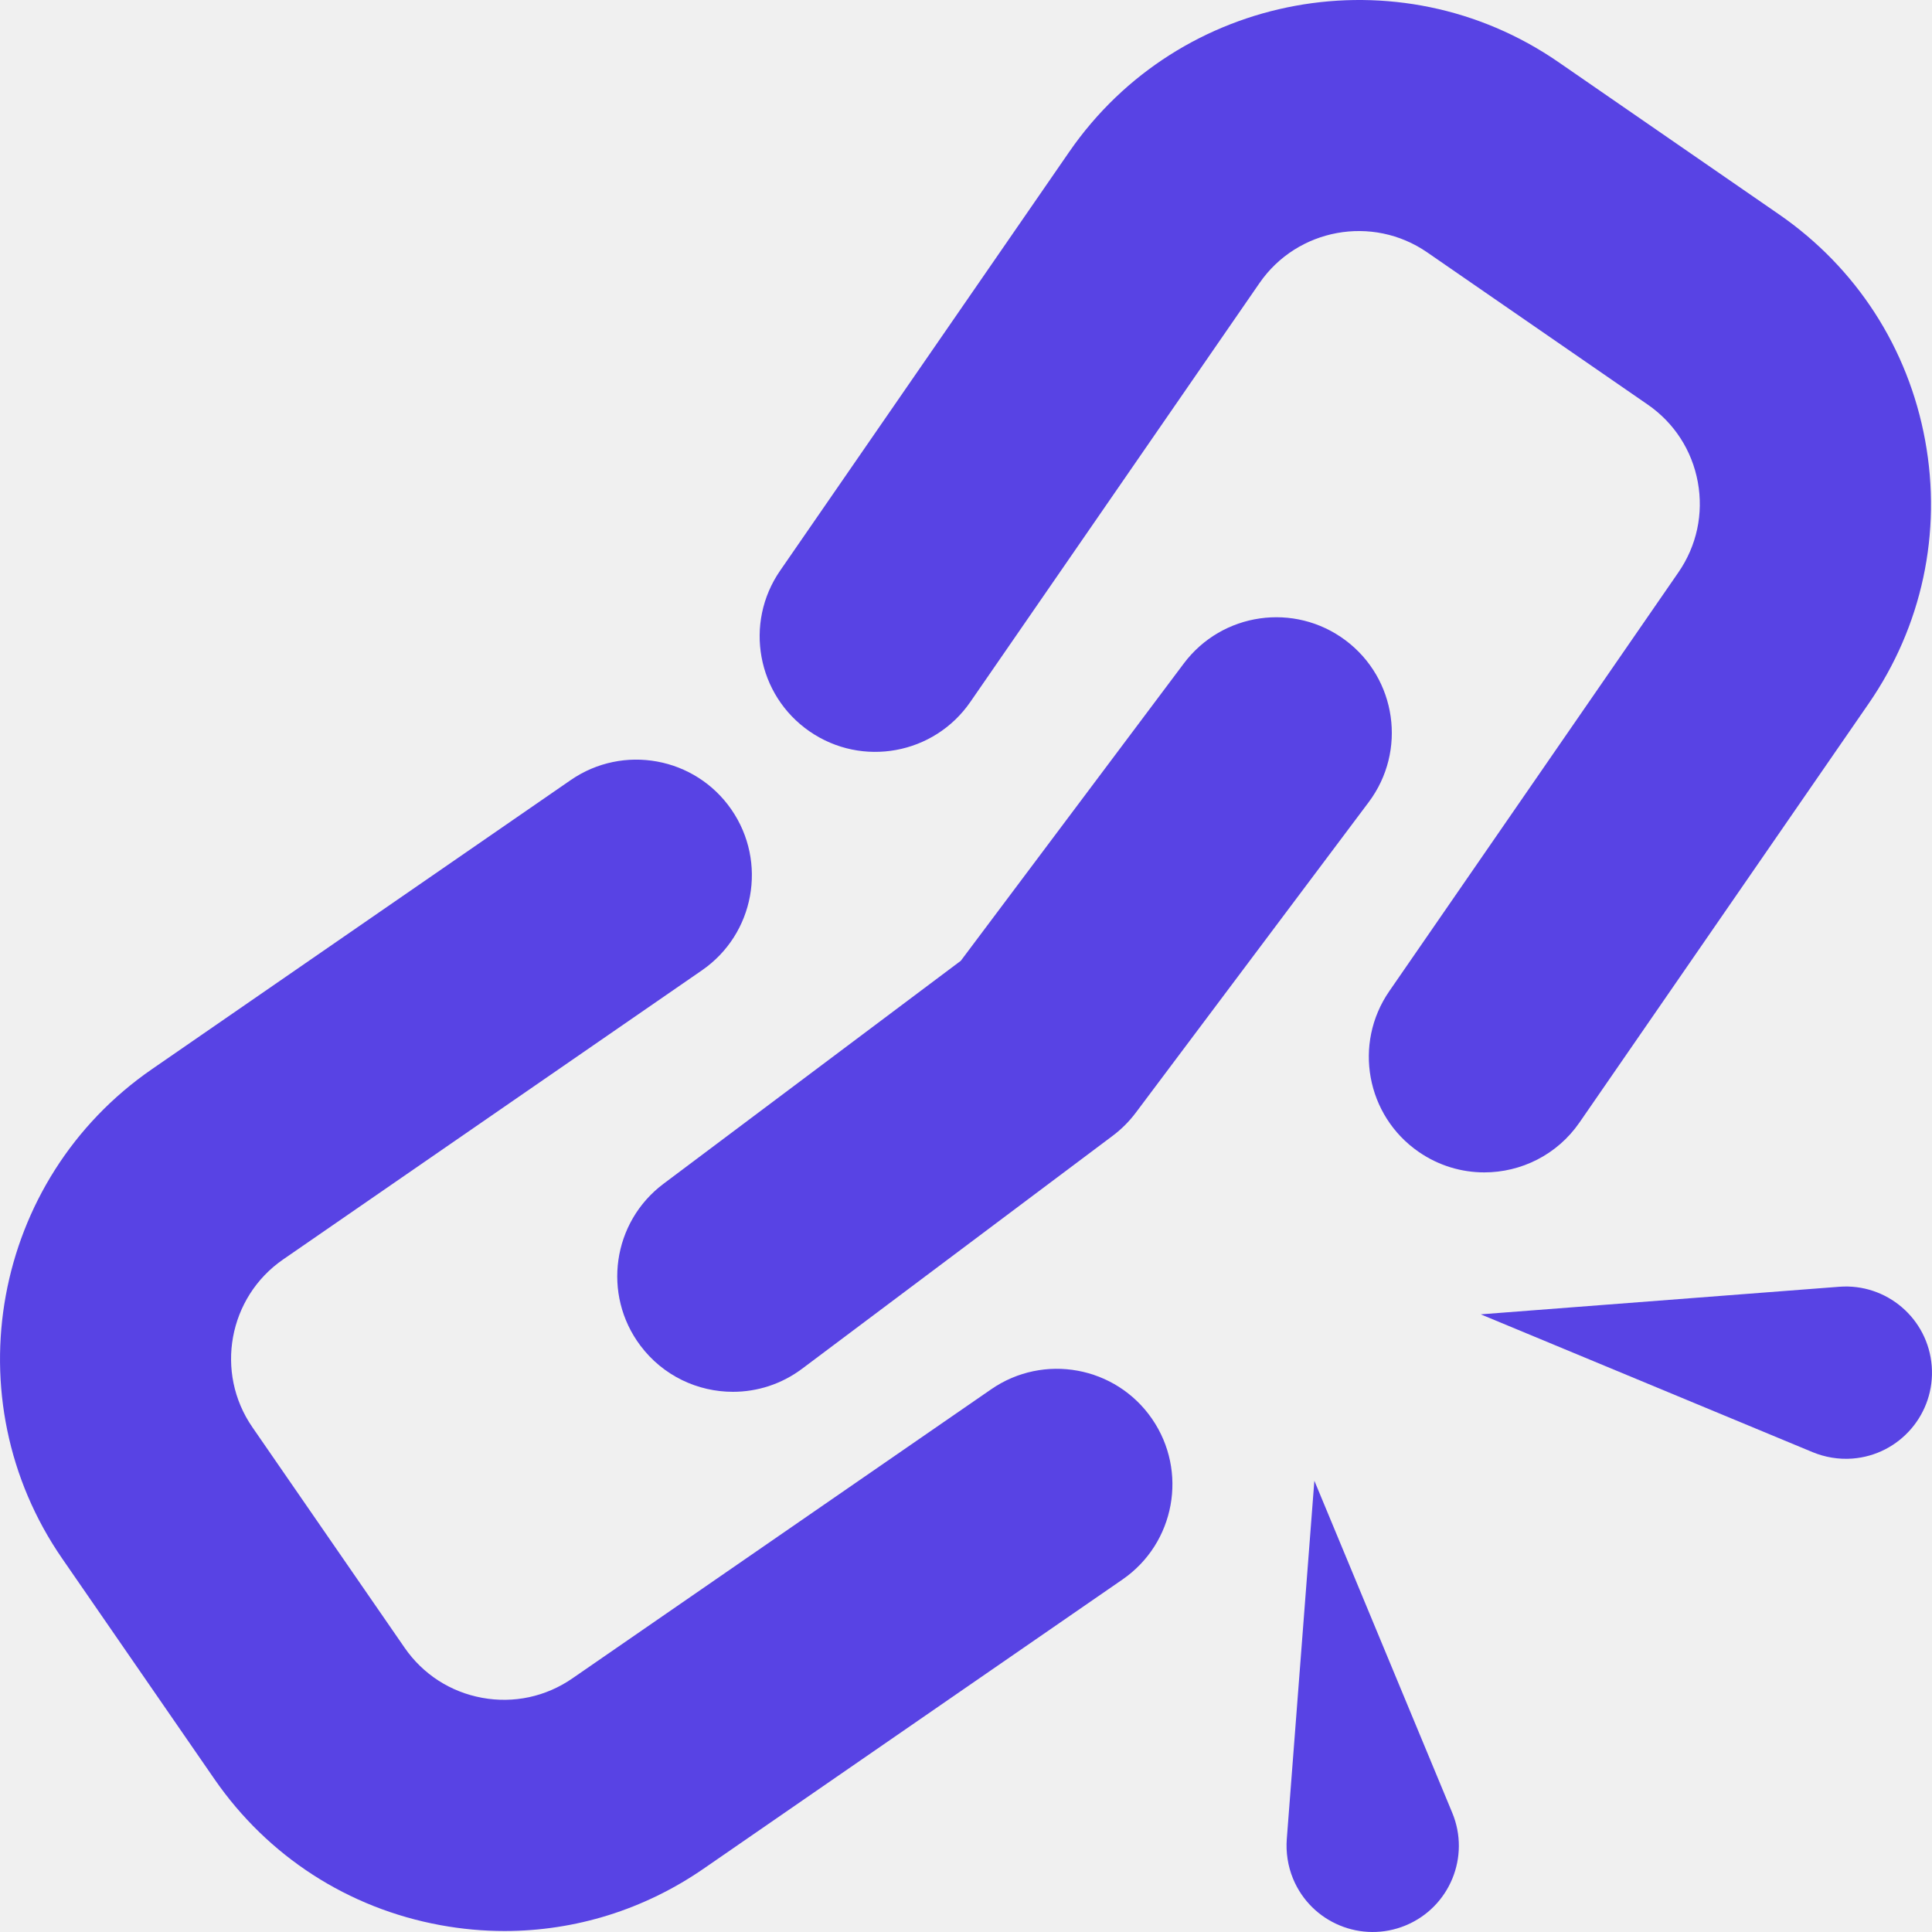
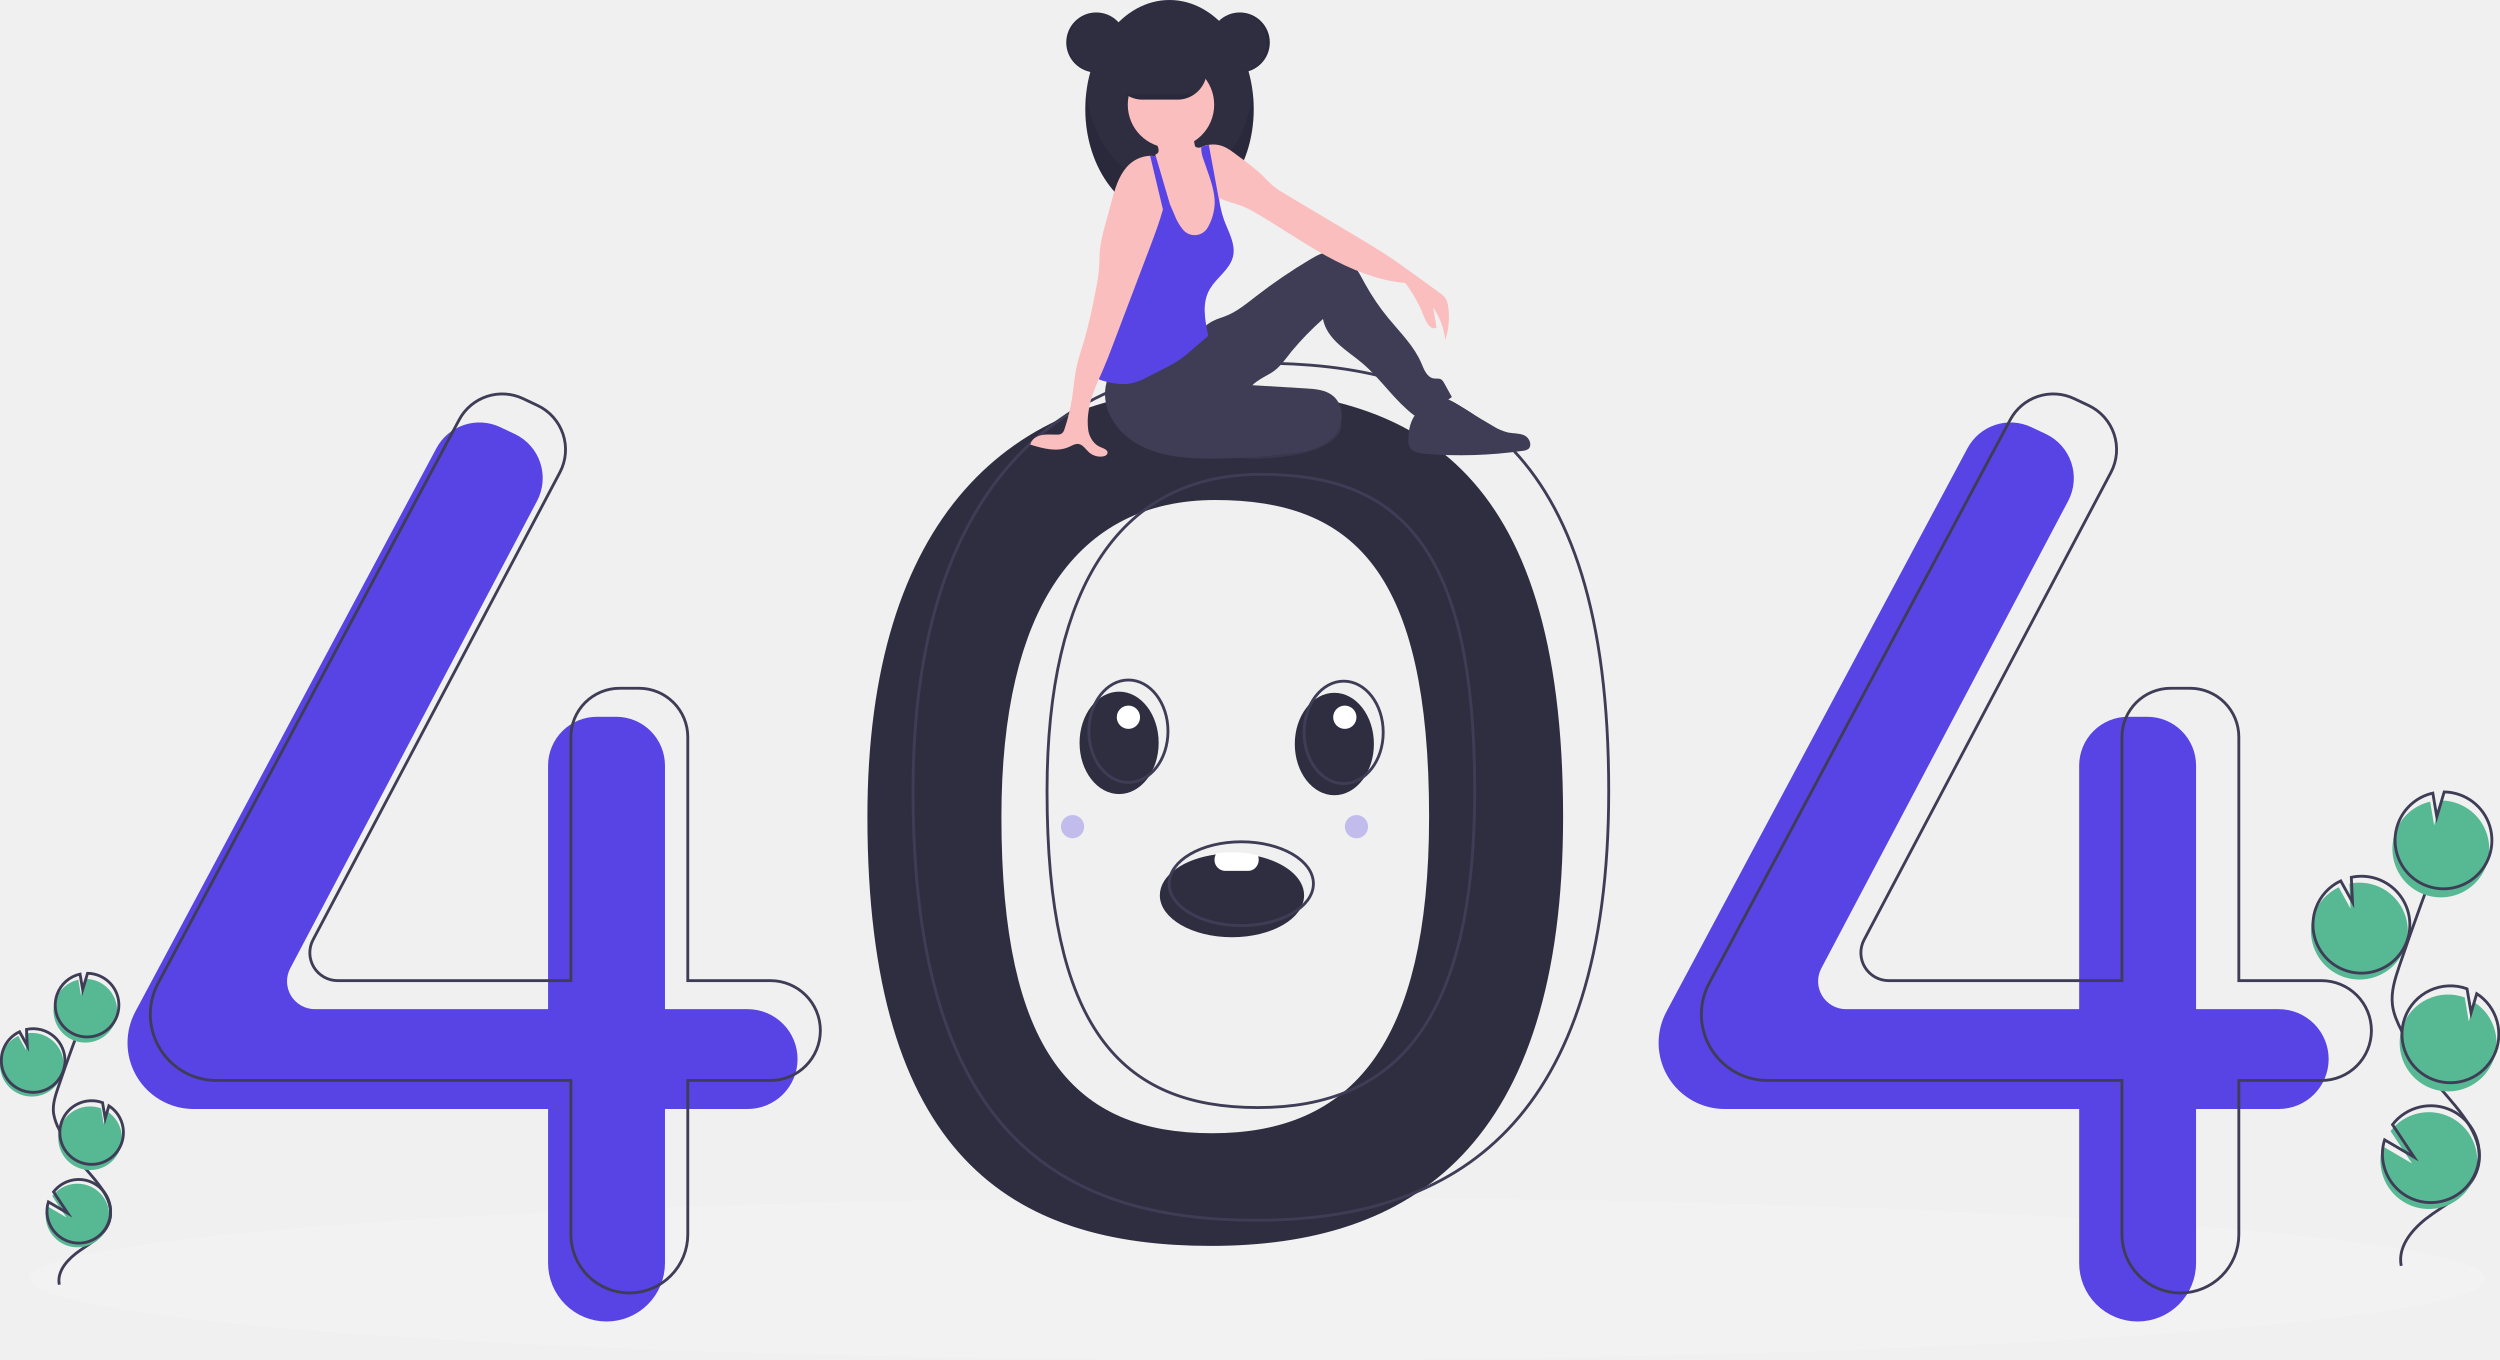
- <svg xmlns="http://www.w3.org/2000/svg" fill="#5843E4" height="800px" width="800px" version="1.1" id="Capa_1" viewBox="0 0 612 612" xml:space="preserve">
-   <g id="SVGRepo_bgCarrier" stroke-width="0" />
-   <g id="SVGRepo_tracerCarrier" stroke-linecap="round" stroke-linejoin="round" />
-   <g id="SVGRepo_iconCarrier">
-     <g>
-       <g>
-         <path d="M256.451,231.685c16.64,11.489,39.439,7.309,50.922-9.33l91.591-132.679c11.966-17.335,35.806-21.702,53.139-9.731 l69.837,48.21c8.401,5.798,14.038,14.519,15.878,24.555c1.838,10.036-0.341,20.188-6.142,28.586l-91.589,132.675 c-11.485,16.639-7.309,39.437,9.33,50.922c6.35,4.383,13.593,6.485,20.763,6.485c11.624,0,23.056-5.524,30.159-15.815 l91.587-132.673c16.91-24.493,23.268-54.104,17.905-83.377c-5.364-29.271-21.805-54.705-46.299-71.612l-69.835-48.21 C443.137-15.213,373.611-2.475,338.711,48.084l-91.591,132.679C235.634,197.403,239.81,220.199,256.451,231.685z" />
-         <path d="M313.979,440.081l-132.681,91.593c-8.399,5.8-18.55,7.984-28.584,6.14c-10.036-1.838-18.757-7.478-24.555-15.876 L79.946,452.1c-11.968-17.335-7.599-41.175,9.737-53.141l132.677-91.591c16.639-11.485,20.815-34.283,9.33-50.922 c-11.485-16.64-34.285-20.821-50.922-9.33L48.089,338.708C-2.47,373.61-15.208,443.136,19.695,493.697l48.214,69.839 c16.91,24.491,42.343,40.933,71.612,46.297c6.777,1.241,13.568,1.856,20.313,1.856c22.393-0.002,44.242-6.765,63.064-19.759 l132.677-91.593c16.639-11.485,20.815-34.283,9.33-50.922C353.416,432.772,330.616,428.592,313.979,440.081z" />
-         <path d="M426.242,202.848c-16.174-12.129-39.119-8.851-51.251,7.321l-70.637,94.18l-94.184,70.643 c-16.174,12.13-19.451,35.077-7.321,51.249c7.192,9.59,18.183,14.644,29.313,14.644c7.642,0,15.352-2.382,21.937-7.323 l98.368-73.78c2.775-2.08,5.238-4.546,7.321-7.321l73.778-98.364C445.694,237.924,442.416,214.979,426.242,202.848z" />
-         <path d="M416.349,469.052l-8.736,113.556c-0.3,4.115,0.316,8.488,2.007,12.559c5.78,13.921,21.752,20.519,35.671,14.739 c13.921-5.78,20.519-21.752,14.739-35.673L416.349,469.052z" />
-         <path d="M611.914,432.724c-1.155-15.027-14.276-26.272-29.305-25.115l-113.554,8.734l105.179,43.679 c3.817,1.57,8.166,2.346,12.561,2.009C601.824,460.876,613.069,447.755,611.914,432.724z" />
-       </g>
-     </g>
+ <svg xmlns="http://www.w3.org/2000/svg" width="875" height="476" viewBox="0 0 875 476" fill="none">
+   <g clip-path="url(#clip0)">
+     <path d="M440.308 476C677.571 476 869.911 463.261 869.911 447.548C869.911 431.834 677.571 419.096 440.308 419.096C203.044 419.096 10.704 431.834 10.704 447.548C10.704 463.261 203.044 476 440.308 476Z" fill="#F2F2F2" />
+     <path d="M423.842 136.071C353.848 136.071 303.593 180.995 303.593 285.819C303.593 404.62 353.848 436.067 423.842 436.067C493.836 436.067 547.085 401.625 547.085 285.819C547.085 162.027 493.836 136.071 423.842 136.071ZM424.302 396.633C375.822 396.633 350.495 368.18 350.495 285.896C350.495 213.292 376.859 175.005 425.339 175.005C473.818 175.005 500.183 200.155 500.183 285.896C500.182 366.106 472.781 396.633 424.302 396.633Z" fill="#2F2E41" />
+     <path d="M261.68 353.206H232.741V267.952C232.741 263.423 230.943 259.081 227.742 255.879C224.541 252.677 220.2 250.878 215.674 250.878H208.893C206.652 250.878 204.432 251.32 202.362 252.178C200.291 253.036 198.41 254.293 196.825 255.879C195.24 257.464 193.983 259.346 193.125 261.418C192.268 263.489 191.826 265.709 191.826 267.952V353.206H110.197C108.518 353.206 106.867 352.772 105.405 351.946C103.943 351.119 102.719 349.929 101.852 348.49C100.986 347.051 100.505 345.413 100.458 343.733C100.411 342.054 100.798 340.391 101.583 338.906L187.978 175.321C189.055 173.281 189.708 171.044 189.897 168.746C190.086 166.447 189.808 164.133 189.079 161.945C188.349 159.757 187.185 157.739 185.654 156.014C184.124 154.288 182.26 152.891 180.175 151.906L175.075 149.496C171.115 147.626 166.588 147.349 162.43 148.725C158.271 150.1 154.801 153.022 152.736 156.886L47.366 354.081C45.572 357.439 44.633 361.188 44.633 364.996C44.633 368.036 45.232 371.047 46.395 373.855C47.558 376.664 49.263 379.217 51.411 381.366C53.56 383.516 56.112 385.222 58.919 386.385C61.727 387.549 64.737 388.147 67.776 388.147H191.826V442.057C191.826 444.745 192.355 447.406 193.383 449.889C194.411 452.372 195.918 454.628 197.818 456.528C199.718 458.429 201.973 459.936 204.455 460.965C206.937 461.993 209.597 462.523 212.283 462.523H212.283C214.97 462.523 217.63 461.993 220.112 460.965C222.594 459.936 224.849 458.429 226.749 456.528C228.649 454.628 230.155 452.372 231.184 449.889C232.212 447.406 232.741 444.745 232.741 442.057V388.147H261.68C266.312 388.147 270.754 386.307 274.029 383.03C277.304 379.754 279.144 375.31 279.144 370.677C279.144 366.043 277.304 361.6 274.029 358.323C270.754 355.047 266.312 353.206 261.68 353.206Z" fill="#5843E4" />
+     <path d="M797.562 353.206H768.623V267.952C768.623 263.423 766.824 259.081 763.624 255.879C760.423 252.677 756.082 250.878 751.556 250.878H744.775C742.533 250.878 740.314 251.32 738.244 252.178C736.173 253.036 734.291 254.293 732.707 255.879C731.122 257.464 729.865 259.346 729.007 261.418C728.149 263.489 727.708 265.709 727.708 267.952V353.206H646.079C644.4 353.206 642.749 352.772 641.287 351.946C639.825 351.119 638.601 349.929 637.734 348.49C636.867 347.051 636.387 345.413 636.34 343.733C636.293 342.054 636.68 340.391 637.465 338.906L723.86 175.321C724.937 173.281 725.59 171.045 725.779 168.746C725.968 166.447 725.689 164.133 724.96 161.945C724.231 159.757 723.066 157.739 721.536 156.014C720.006 154.288 718.142 152.891 716.057 151.906L710.957 149.496C706.997 147.626 702.469 147.349 698.311 148.725C694.153 150.1 690.683 153.022 688.618 156.886L583.248 354.081C581.454 357.439 580.515 361.188 580.515 364.996C580.515 371.136 582.953 377.025 587.293 381.366C591.633 385.708 597.52 388.147 603.657 388.147H727.708V442.057C727.708 447.485 729.863 452.69 733.7 456.528C737.536 460.366 742.74 462.523 748.165 462.523C753.591 462.523 758.794 460.366 762.631 456.528C766.467 452.69 768.622 447.485 768.622 442.057V388.147H797.562C802.194 388.147 806.636 386.307 809.911 383.03C813.186 379.754 815.026 375.31 815.026 370.677C815.026 366.043 813.186 361.6 809.911 358.323C806.636 355.047 802.194 353.206 797.562 353.206Z" fill="#5843E4" />
+     <path d="M269.664 343.223H240.724V257.968C240.724 255.726 240.283 253.506 239.425 251.434C238.567 249.363 237.31 247.481 235.725 245.895C234.141 244.31 232.259 243.052 230.189 242.194C228.118 241.336 225.899 240.895 223.657 240.895H216.876C212.35 240.895 208.009 242.693 204.808 245.895C201.608 249.097 199.81 253.44 199.81 257.968V343.223H118.181C116.501 343.223 114.851 342.789 113.389 341.962C111.926 341.136 110.703 339.946 109.836 338.507C108.969 337.068 108.489 335.429 108.442 333.75C108.394 332.071 108.782 330.408 109.566 328.922L195.961 165.337C197.038 163.298 197.691 161.061 197.88 158.762C198.07 156.464 197.791 154.15 197.062 151.962C196.333 149.774 195.168 147.756 193.638 146.03C192.108 144.305 190.244 142.907 188.159 141.923L183.059 139.513C179.099 137.642 174.571 137.366 170.413 138.742C166.255 140.117 162.784 143.039 160.72 146.903L55.35 344.098C53.555 347.456 52.617 351.205 52.617 355.013V355.013C52.617 361.153 55.055 367.041 59.395 371.383C63.735 375.725 69.621 378.164 75.759 378.164H199.81V432.074C199.81 434.761 200.339 437.423 201.367 439.906C202.395 442.389 203.902 444.645 205.801 446.545C207.701 448.445 209.956 449.953 212.438 450.981C214.92 452.01 217.58 452.539 220.267 452.539H220.267C225.692 452.539 230.896 450.383 234.732 446.545C238.569 442.707 240.724 437.502 240.724 432.074V378.164H269.664C271.957 378.164 274.228 377.712 276.347 376.834C278.466 375.956 280.391 374.669 282.012 373.047C283.634 371.425 284.92 369.499 285.798 367.379C286.676 365.26 287.127 362.988 287.127 360.694V360.694C287.127 358.399 286.676 356.127 285.798 354.008C284.92 351.888 283.634 349.962 282.012 348.34C280.391 346.718 278.466 345.431 276.347 344.553C274.228 343.675 271.957 343.223 269.664 343.223V343.223Z" stroke="#3F3D56" stroke-miterlimit="10" />
+     <path d="M812.531 343.223H783.591V257.968C783.591 253.44 781.793 249.097 778.593 245.895C775.392 242.693 771.051 240.895 766.525 240.895H759.743C757.502 240.895 755.283 241.336 753.212 242.194C751.142 243.052 749.26 244.31 747.675 245.895C746.091 247.481 744.834 249.363 743.976 251.434C743.118 253.506 742.677 255.726 742.677 257.968V343.223H661.048C659.369 343.223 657.718 342.789 656.256 341.962C654.794 341.136 653.57 339.946 652.703 338.507C651.836 337.068 651.356 335.429 651.309 333.75C651.261 332.071 651.649 330.408 652.433 328.922L738.828 165.337C739.905 163.298 740.558 161.061 740.748 158.762C740.937 156.464 740.658 154.15 739.929 151.962C739.2 149.774 738.035 147.756 736.505 146.03C734.975 144.305 733.111 142.907 731.026 141.923L725.926 139.513C721.966 137.642 717.438 137.366 713.28 138.742C709.122 140.117 705.652 143.039 703.587 146.903L598.217 344.098C596.423 347.456 595.484 351.205 595.484 355.013C595.484 361.153 597.922 367.041 602.262 371.383C606.602 375.725 612.488 378.164 618.626 378.164H742.677V432.074C742.677 437.502 744.832 442.707 748.668 446.545C752.505 450.383 757.708 452.539 763.134 452.539V452.539C768.56 452.539 773.763 450.383 777.599 446.545C781.436 442.707 783.591 437.502 783.591 432.074V378.164H812.531C814.824 378.164 817.095 377.712 819.214 376.834C821.333 375.956 823.258 374.669 824.879 373.047C826.501 371.425 827.787 369.499 828.665 367.379C829.543 365.26 829.994 362.988 829.994 360.694V360.694C829.994 356.06 828.155 351.616 824.88 348.34C821.605 345.064 817.163 343.223 812.531 343.223V343.223Z" stroke="#3F3D56" stroke-miterlimit="10" />
+     <path d="M439.809 127.086C369.815 127.086 319.56 172.01 319.56 276.834C319.56 395.635 369.815 427.082 439.809 427.082C509.803 427.082 563.052 392.64 563.052 276.834C563.052 153.042 509.803 127.086 439.809 127.086ZM440.269 387.648C391.789 387.648 366.462 359.195 366.462 276.911C366.462 204.307 392.826 166.02 441.306 166.02C489.785 166.02 516.15 191.17 516.15 276.911C516.149 357.121 488.748 387.648 440.269 387.648V387.648Z" stroke="#3F3D56" stroke-miterlimit="10" />
+     <path d="M383.704 25.381C389.507 25.381 394.211 20.675 394.211 14.87C394.211 9.064 389.507 4.358 383.704 4.358C377.901 4.358 373.197 9.064 373.197 14.87C373.197 20.675 377.901 25.381 383.704 25.381Z" fill="#2F2E41" />
+     <path d="M409.33 76.398C425.607 76.398 438.801 59.296 438.801 38.199C438.801 17.102 425.607 0 409.33 0C393.054 0 379.86 17.102 379.86 38.199C379.86 59.296 393.054 76.398 409.33 76.398Z" fill="#2F2E41" />
+     <path opacity="0.1" d="M409.33 64.862C394.567 64.862 382.34 50.791 380.194 32.431C379.971 34.346 379.859 36.272 379.86 38.199C379.86 59.296 393.054 76.398 409.33 76.398C425.607 76.398 438.801 59.296 438.801 38.199C438.802 36.272 438.69 34.346 438.467 32.431C436.321 50.791 424.094 64.862 409.33 64.862Z" fill="black" />
+     <path d="M469.3 150.067C468.667 152.669 465.938 154.753 462.916 156.209C456.562 159.269 448.724 160.183 441.122 160.489C439.183 160.607 437.237 160.571 435.304 160.382C431.556 160.019 428.041 158.403 425.327 155.794C425.133 155.667 424.974 155.494 424.865 155.29C424.757 155.085 424.702 154.857 424.705 154.625C424.709 154.394 424.771 154.167 424.886 153.966C425.001 153.765 425.165 153.597 425.362 153.477C429.409 149.029 436.163 146.302 442.967 144.338C448.125 142.849 457.122 138.993 462.749 139.513C468.199 140.018 470.099 146.782 469.3 150.067Z" fill="#3F3D56" />
+     <path opacity="0.1" d="M469.3 150.067C468.667 152.669 465.938 154.753 462.916 156.209C456.562 159.269 448.724 160.183 441.122 160.489C439.183 160.607 437.237 160.571 435.304 160.382C431.556 160.019 428.041 158.403 425.327 155.794C425.133 155.667 424.974 155.494 424.865 155.29C424.757 155.085 424.702 154.857 424.705 154.625C424.709 154.394 424.771 154.167 424.886 153.966C425.001 153.765 425.165 153.597 425.362 153.477C429.409 149.029 436.163 146.302 442.967 144.338C448.125 142.849 457.122 138.993 462.749 139.513C468.199 140.018 470.099 146.782 469.3 150.067Z" fill="black" />
+     <path d="M388.511 130.621C386.572 134.424 386.221 138.842 387.535 142.903C388.872 146.934 391.375 150.478 394.726 153.085C402.947 159.678 414.262 160.585 424.798 160.493C434.032 160.413 443.252 159.781 452.411 158.6C455.48 158.328 458.496 157.627 461.371 156.519C464.809 155.03 467.831 152.3 469.055 148.758C470.28 145.215 469.411 140.877 466.503 138.513C463.948 136.436 460.425 136.15 457.139 135.952L438.336 134.822C440.194 132.941 442.668 131.877 444.93 130.51C447.931 128.696 449.925 125.651 452.107 122.905C455.47 118.884 459.128 115.122 463.052 111.647C463.664 115.159 465.885 118.043 468.498 120.466C471.112 122.889 474.124 124.84 476.841 127.147C483.42 132.735 488.158 140.319 495.077 145.479C499.837 144.228 504.287 142.006 508.148 138.951L505.458 134.078C505.234 133.577 504.885 133.141 504.445 132.813C503.684 132.344 502.702 132.586 501.818 132.453C499.456 132.099 498.424 129.37 497.497 127.168C494.952 121.121 490.079 116.429 485.918 111.359C482.846 107.615 480.121 103.6 477.777 99.363C476.379 96.836 475.099 94.205 473.202 92.028C471.305 89.851 468.647 88.139 465.76 88.133C463.209 88.127 460.856 89.423 458.663 90.726C451.983 94.696 445.555 99.076 439.418 103.843C436.206 106.337 433.014 108.973 429.246 110.503C427.66 111.147 425.988 111.587 424.466 112.37C421.801 113.743 419.778 116.065 417.6 118.126C409.832 125.477 399.198 130.24 388.511 130.621Z" fill="#3F3D56" />
+     <path d="M427.828 78.296C427.74 80.543 427.263 82.757 426.416 84.841C425.986 85.88 425.348 86.819 424.54 87.6C423.731 88.381 422.771 88.987 421.718 89.381C420.224 89.782 418.657 89.832 417.139 89.53C415.816 89.391 414.54 88.957 413.408 88.258C411.645 87.045 410.766 84.882 410.445 82.764C410.125 80.649 410.268 78.488 410.063 76.357C409.864 74.636 409.536 72.933 409.084 71.261C408.946 70.704 408.805 70.151 408.667 69.597C408.531 69.043 408.398 68.489 408.275 67.936C408.162 67.415 408.057 66.892 407.967 66.367C407.893 65.923 407.826 65.477 407.777 65.028C407.733 63.698 407.511 62.38 407.119 61.108C406.751 60.284 406.29 59.504 405.745 58.783C405.512 58.45 405.287 58.117 405.079 57.77C404.479 56.871 404.2 55.795 404.287 54.717C404.312 54.55 404.352 54.386 404.408 54.227C404.428 54.166 404.451 54.104 404.477 54.045C404.707 53.983 404.919 53.865 405.094 53.702C405.268 53.539 405.401 53.335 405.479 53.11C405.567 52.625 405.525 52.125 405.358 51.661C405.167 51.013 404.905 50.388 404.577 49.797C404.362 49.408 403.631 48.705 403.626 48.259C403.616 47.362 405.369 46.639 406.079 46.285C408.245 45.2 410.661 44.709 413.08 44.865C414.63 44.97 416.311 45.447 417.167 46.746C417.936 47.918 417.833 49.436 418.161 50.797C418.196 50.995 418.28 51.181 418.405 51.338C418.572 51.491 418.783 51.587 419.007 51.615C419.387 51.691 419.776 51.706 420.16 51.661H420.163C420.264 51.653 420.365 51.639 420.465 51.617C421.064 51.507 421.63 51.263 422.121 50.902C422.439 50.818 422.759 50.748 423.082 50.695C423.095 50.693 423.108 50.691 423.12 50.687C424.404 54.74 424.571 59.086 425.621 63.213C426.142 65.267 426.887 67.295 426.992 69.407C427 69.499 427.003 69.594 427.005 69.689C427.021 70.368 426.967 71.053 426.995 71.73C427.005 72.035 427.039 72.338 427.097 72.637C427.212 73.119 427.355 73.593 427.525 74.058L427.533 74.081C427.582 74.229 427.628 74.381 427.666 74.532C427.694 74.642 427.72 74.75 427.741 74.86L427.743 74.868C427.933 76.001 427.961 77.155 427.828 78.296Z" fill="#FBBEBE" />
+     <path d="M409.843 51.787C418.194 51.787 424.963 45.015 424.963 36.661C424.963 28.307 418.194 21.535 409.843 21.535C401.493 21.535 394.724 28.307 394.724 36.661C394.724 45.015 401.493 51.787 409.843 51.787Z" fill="#FBBEBE" />
+     <path d="M505.835 119.074C505.397 114.947 503.931 110.996 501.571 107.583C501.963 109.916 502.356 112.248 502.75 114.58C502.26 114.721 501.74 114.717 501.253 114.567C500.766 114.417 500.333 114.128 500.008 113.736C499.371 112.941 498.884 112.037 498.57 111.067C496.852 106.801 494.606 102.768 491.884 99.061C482.259 98.259 472.743 94.267 464.279 89.614C455.812 84.964 447.888 79.388 439.534 74.54C438.086 73.664 436.577 72.893 435.019 72.232C432.405 71.184 429.47 70.64 426.992 69.407C426.826 69.325 426.659 69.238 426.495 69.148C425.935 68.844 425.405 68.487 424.912 68.084C424.645 67.868 424.391 67.635 424.153 67.387C422.917 65.948 421.936 64.307 421.255 62.536C419.925 59.593 419.45 56.042 418.123 53.099C418.733 52.529 419.419 52.045 420.16 51.661H420.163C420.271 51.605 420.378 51.551 420.488 51.5C421.014 51.252 421.56 51.052 422.121 50.902C422.439 50.818 422.759 50.748 423.082 50.695C423.095 50.693 423.108 50.691 423.12 50.687C424.618 50.443 426.152 50.564 427.592 51.041C429.699 51.754 431.474 53.176 433.245 54.522C436.122 56.55 438.881 58.739 441.51 61.08C442.971 62.48 444.303 64.018 445.874 65.29C447.179 66.298 448.556 67.21 449.992 68.02C458.493 73.086 466.994 78.151 475.496 83.215C478.374 84.93 481.254 86.645 484.068 88.461C488.342 91.219 492.463 94.208 496.581 97.195C499.008 98.954 501.434 100.713 503.859 102.474C504.655 102.982 505.354 103.628 505.922 104.381C506.425 105.237 506.737 106.191 506.837 107.178C507.446 111.167 507.103 115.243 505.835 119.074Z" fill="#FBBEBE" />
+     <path d="M431.577 89.671C430.557 94.247 425.934 97.013 423.517 101.033C420.514 106.022 421.739 111.821 422.866 117.536C420.806 119.312 418.745 121.089 416.683 122.865C415.545 123.842 414.407 124.824 413.182 125.688C411.396 126.885 409.529 127.958 407.595 128.898C405.771 129.836 403.946 130.775 402.122 131.715C400.425 132.67 398.628 133.431 396.763 133.987C393.168 134.91 389.349 134.264 385.792 133.195C385.373 133.085 384.97 132.92 384.593 132.705C384.371 132.573 384.178 132.397 384.024 132.19C383.673 131.561 383.546 130.831 383.663 130.121C384.024 124.132 385.487 118.269 386.946 112.449C387.725 108.958 388.773 105.532 390.08 102.202C391.362 99.349 392.835 96.586 394.49 93.931C396.317 90.592 398.481 87.449 400.948 84.551C402.149 83.436 403.16 82.131 403.941 80.69C404.851 78.613 404.5 76.232 404.684 73.971C404.825 72.272 405.276 70.613 406.014 69.076V69.074C406.409 68.246 406.885 67.46 407.434 66.725C407.683 67.305 407.931 67.883 408.18 68.461C408.344 68.841 408.506 69.219 408.667 69.597C408.877 70.084 409.085 70.569 409.292 71.053C409.889 72.443 410.485 73.831 411.081 75.219C411.724 76.967 412.641 78.602 413.797 80.062C414.326 80.81 415.039 81.407 415.867 81.797C416.696 82.187 417.611 82.355 418.523 82.285C419.436 82.215 420.315 81.909 421.074 81.398C421.834 80.886 422.448 80.187 422.856 79.367C423.717 77.837 424.341 76.185 424.706 74.468C425.212 72.377 425.282 70.204 424.911 68.084C424.294 64.003 422.559 59.834 421.298 56.043C420.785 54.778 420.488 53.437 420.419 52.074C420.422 51.921 420.437 51.768 420.465 51.618C420.473 51.579 420.48 51.538 420.488 51.5C421.013 51.252 421.56 51.052 422.121 50.902C422.438 50.818 422.759 50.748 423.082 50.695C424.191 56.704 425.303 62.713 426.416 68.723C426.441 68.864 426.469 69.005 426.495 69.148C426.654 70.01 426.815 70.871 426.995 71.73C427.156 72.509 427.33 73.286 427.525 74.058L427.533 74.081C427.6 74.342 427.669 74.601 427.741 74.86L427.743 74.868C427.94 75.575 428.161 76.278 428.409 76.97C429.916 81.141 432.543 85.341 431.577 89.671Z" fill="#5843E4" />
+     <path d="M492.938 153.981C492.891 154.863 493.062 155.742 493.435 156.542C494.382 158.272 496.652 158.665 498.617 158.827C510.094 159.771 521.64 159.419 533.039 157.778C533.657 157.736 534.257 157.549 534.791 157.234C536.411 156.097 535.412 153.327 533.643 152.44C531.873 151.554 529.773 151.767 527.832 151.383C525.903 150.898 524.066 150.101 522.393 149.024C518.455 146.76 514.575 144.401 510.753 141.945C508.477 140.483 505.791 138.922 503.228 139.789C496.285 142.139 492.893 146.488 492.938 153.981Z" fill="#3F3D56" />
+     <path d="M408.334 67.615V67.618C408.316 67.725 408.298 67.831 408.275 67.936C408.247 68.11 408.213 68.287 408.18 68.461C407.862 70.089 407.473 71.709 407.024 73.319C405.794 77.767 404.147 82.144 402.512 86.456C398.124 98.018 393.736 109.581 389.347 121.145C388.24 124.058 387.136 126.972 385.877 129.826C385.457 130.777 385.024 131.736 384.593 132.705C383.051 136.174 381.57 139.755 381.077 143.447C380.619 145.876 380.566 148.365 380.921 150.812C381.413 153.232 382.882 155.596 385.18 156.491C386.303 156.929 387.909 157.516 387.602 158.683C387.435 159.324 386.708 159.637 386.054 159.744C385.191 159.882 384.309 159.828 383.469 159.586C382.629 159.344 381.853 158.92 381.195 158.345C379.968 157.255 379.025 155.56 377.392 155.378C376.262 155.255 375.222 155.932 374.186 156.406C369.963 158.337 365.043 156.986 360.607 155.614C360.955 153.817 362.76 152.633 364.551 152.274C366.342 151.912 368.195 152.169 370.022 152.12C370.607 152.151 371.188 152.002 371.685 151.692C372.131 151.282 372.444 150.748 372.582 150.159C373.759 146.67 374.635 143.086 375.199 139.447C375.788 135.646 376.034 131.785 376.875 128.029C377.528 125.098 378.538 122.26 379.404 119.384C381.079 113.461 382.454 107.458 383.525 101.397C384.066 98.879 384.454 96.33 384.686 93.765C384.832 91.637 384.763 89.499 384.968 87.379C385.312 84.62 385.887 81.896 386.687 79.234C387.471 76.329 388.255 73.426 389.037 70.525C390.198 66.231 391.443 61.77 394.385 58.432C395.407 57.257 396.659 56.304 398.064 55.633C399.469 54.962 400.997 54.586 402.553 54.53C403.136 54.529 403.718 54.592 404.287 54.717C404.382 54.74 404.477 54.763 404.572 54.789C405.193 54.951 405.789 55.198 406.343 55.522C407.25 54.945 407.711 55.148 408.313 56.037C408.841 56.979 409.09 58.051 409.031 59.129C409.082 61.974 408.848 64.817 408.334 67.615Z" fill="#FBBEBE" />
+     <path d="M409.33 71.015L409.292 71.053L409.084 71.261L407.024 73.319L406.014 69.076L402.552 54.53C403.136 54.529 403.717 54.592 404.287 54.717C404.312 54.55 404.352 54.386 404.408 54.227L404.572 54.789L405.745 58.783L407.967 66.367L408.334 67.615V67.618L409.33 71.015Z" fill="#5843E4" />
+     <path d="M422.405 24.608C422.403 25.955 422.136 27.288 421.619 28.532C421.102 29.775 420.345 30.905 419.391 31.855C419.046 32.202 418.676 32.522 418.284 32.814C416.515 34.148 414.361 34.869 412.146 34.87H399.852C397.135 34.866 394.531 33.784 392.612 31.86C390.692 29.937 389.614 27.33 389.614 24.613C389.614 21.895 390.692 19.288 392.612 17.365C394.531 15.442 397.135 14.359 399.852 14.355H412.146C414.863 14.362 417.467 15.444 419.389 17.365C421.311 19.286 422.395 21.89 422.405 24.608Z" fill="#2F2E41" />
+     <path d="M433.932 25.381C439.735 25.381 444.439 20.675 444.439 14.87C444.439 9.064 439.735 4.358 433.932 4.358C428.129 4.358 423.425 9.064 423.425 14.87C423.425 20.675 428.129 25.381 433.932 25.381Z" fill="#2F2E41" />
+     <path opacity="0.1" d="M433.676 4.358C433.547 4.358 433.419 4.363 433.292 4.368C436.009 4.467 438.583 5.617 440.471 7.575C442.359 9.534 443.414 12.149 443.414 14.87C443.414 17.59 442.359 20.205 440.471 22.164C438.583 24.122 436.009 25.272 433.292 25.371C433.419 25.375 433.547 25.381 433.676 25.381C436.462 25.381 439.135 24.273 441.105 22.302C443.076 20.331 444.183 17.657 444.183 14.87C444.183 12.082 443.076 9.408 441.105 7.437C439.135 5.466 436.462 4.358 433.676 4.358Z" fill="black" />
+     <path opacity="0.1" d="M383.704 4.358C383.833 4.358 383.96 4.363 384.088 4.368C381.37 4.467 378.796 5.617 376.908 7.575C375.021 9.534 373.966 12.149 373.966 14.87C373.966 17.59 375.021 20.205 376.908 22.164C378.796 24.122 381.37 25.272 384.088 25.371C383.96 25.375 383.833 25.381 383.704 25.381C380.919 25.378 378.249 24.27 376.28 22.299C374.312 20.328 373.206 17.656 373.206 14.87C373.206 12.083 374.312 9.411 376.28 7.44C378.249 5.469 380.919 4.361 383.704 4.358Z" fill="black" />
+     <path opacity="0.1" d="M418.284 32.814C416.515 34.148 414.361 34.869 412.146 34.87H399.852C397.637 34.869 395.483 34.148 393.715 32.814H418.284Z" fill="black" />
+     <path d="M497.677 108.977C497.677 108.977 500.325 116.613 502.75 114.58L500.817 104.599L497.677 108.977Z" fill="#FBBEBE" />
+     <path d="M820.004 341.826C822.471 342.724 825.113 343.035 827.721 342.737C830.329 342.439 832.832 341.538 835.033 340.107C837.234 338.676 839.073 336.753 840.404 334.49C841.735 332.226 842.523 329.684 842.705 327.065C842.887 324.445 842.458 321.819 841.452 319.393C840.446 316.967 838.891 314.808 836.909 313.086C834.927 311.365 832.572 310.127 830.03 309.471C827.488 308.815 824.829 308.758 822.262 309.306L822.686 318.033L818.558 310.554C814.507 312.458 811.378 315.893 809.857 320.105C809.317 321.58 808.989 323.124 808.882 324.692C808.622 328.369 809.567 332.031 811.574 335.123C813.581 338.215 816.54 340.569 820.004 341.826Z" fill="#57B894" />
+     <path d="M840.427 443.053C838.97 435.631 845.284 429.05 851.521 424.773C857.757 420.496 865.044 416.294 867.172 409.035C870.23 398.603 861.121 389.049 854.031 380.811C848.771 374.697 844.253 367.981 840.574 360.803C839.099 357.925 837.743 354.916 837.355 351.705C836.796 347.081 838.281 342.48 839.777 338.069C844.761 323.375 850.089 308.805 855.763 294.358" stroke="#3F3D56" stroke-miterlimit="10" />
+     <path d="M820.702 339.579C823.169 340.477 825.811 340.788 828.419 340.49C831.027 340.192 833.53 339.291 835.731 337.86C837.932 336.429 839.77 334.506 841.102 332.243C842.433 329.979 843.221 327.437 843.402 324.818C843.584 322.198 843.155 319.571 842.149 317.146C841.144 314.72 839.588 312.561 837.606 310.839C835.624 309.118 833.27 307.88 830.728 307.224C828.186 306.568 825.527 306.511 822.959 307.059L823.383 315.786L819.256 308.307C815.205 310.211 812.075 313.646 810.555 317.858C810.015 319.333 809.687 320.877 809.58 322.445C809.319 326.122 810.264 329.784 812.271 332.876C814.278 335.968 817.238 338.322 820.702 339.579V339.579Z" stroke="#3F3D56" stroke-miterlimit="10" />
+     <path d="M838.356 291.344C839.324 288.671 840.949 286.285 843.081 284.406C845.213 282.527 847.784 281.215 850.556 280.591L851.951 288.888L854.539 280.174C858.131 280.227 861.614 281.421 864.484 283.584C867.354 285.746 869.462 288.765 870.505 292.205C871.548 295.644 871.472 299.326 870.287 302.719C869.102 306.113 866.869 309.041 863.912 311.082C860.955 313.124 857.425 314.172 853.834 314.076C850.242 313.979 846.774 312.744 843.93 310.547C841.086 308.351 839.014 305.307 838.012 301.855C837.01 298.403 837.13 294.722 838.356 291.344H838.356Z" fill="#57B894" />
+     <path d="M839.286 288.348C840.255 285.675 841.88 283.289 844.012 281.41C846.144 279.531 848.714 278.219 851.486 277.595L852.882 285.892L855.469 277.178C859.062 277.231 862.544 278.425 865.414 280.588C868.284 282.75 870.393 285.769 871.436 289.209C872.479 292.648 872.403 296.33 871.217 299.723C870.032 303.117 867.8 306.045 864.843 308.086C861.885 310.128 858.356 311.176 854.764 311.08C851.173 310.983 847.705 309.748 844.861 307.551C842.017 305.355 839.944 302.311 838.942 298.859C837.94 295.407 838.061 291.726 839.286 288.348H839.286Z" stroke="#3F3D56" stroke-miterlimit="10" />
+     <path d="M851.056 380.979C854.968 382.399 859.266 382.329 863.13 380.782C866.995 379.235 870.155 376.32 872.009 372.592C873.862 368.865 874.28 364.585 873.183 360.568C872.085 356.552 869.548 353.08 866.056 350.815L864.068 357.511L862.658 349.116C862.644 349.11 862.63 349.104 862.615 349.1C860.522 348.339 858.3 347.998 856.076 348.097C853.852 348.195 851.668 348.731 849.651 349.674C847.634 350.617 845.822 351.949 844.319 353.592C842.817 355.236 841.652 357.16 840.893 359.254C840.134 361.348 839.794 363.571 839.894 365.796C839.994 368.022 840.531 370.205 841.475 372.223C842.418 374.24 843.75 376.052 845.394 377.554C847.038 379.057 848.962 380.221 851.056 380.979H851.056Z" fill="#57B894" />
+     <path d="M851.862 377.944C855.774 379.364 860.072 379.294 863.936 377.747C867.801 376.201 870.961 373.286 872.815 369.558C874.669 365.83 875.086 361.55 873.989 357.534C872.891 353.517 870.354 350.046 866.862 347.78L864.874 354.477L863.464 346.082C863.451 346.075 863.436 346.07 863.421 346.065C861.329 345.304 859.107 344.964 856.882 345.062C854.658 345.161 852.474 345.697 850.457 346.64C848.44 347.583 846.628 348.914 845.125 350.558C843.623 352.201 842.458 354.125 841.699 356.219C840.94 358.313 840.6 360.536 840.7 362.762C840.8 364.987 841.337 367.171 842.281 369.188C843.225 371.206 844.557 373.017 846.2 374.52C847.844 376.022 849.768 377.186 851.862 377.944H851.862Z" stroke="#3F3D56" stroke-miterlimit="10" />
+     <path d="M833.409 409.139C834.082 412.968 836.051 416.45 838.985 419C841.919 421.549 845.64 423.013 849.524 423.143C853.409 423.274 857.22 422.065 860.319 419.718C863.418 417.372 865.616 414.03 866.545 410.255C867.473 406.479 867.076 402.499 865.42 398.982C863.763 395.465 860.948 392.624 857.447 390.937C853.945 389.249 849.97 388.818 846.189 389.714C842.407 390.61 839.048 392.781 836.676 395.86L844.227 407.231L833.909 401.196C833.109 403.765 832.937 406.489 833.409 409.139Z" fill="#57B894" />
+     <path d="M834.108 406.892C834.78 410.721 836.749 414.203 839.683 416.753C842.617 419.302 846.338 420.766 850.223 420.896C854.107 421.027 857.918 419.818 861.017 417.471C864.116 415.125 866.314 411.783 867.243 408.008C868.171 404.232 867.774 400.252 866.118 396.735C864.461 393.218 861.646 390.377 858.145 388.69C854.643 387.002 850.668 386.571 846.887 387.467C843.105 388.363 839.746 390.534 837.374 393.613L844.926 404.984L834.607 398.949C833.807 401.518 833.636 404.242 834.108 406.892V406.892Z" stroke="#3F3D56" stroke-miterlimit="10" />
+     <path d="M7.336 383.133C8.957 383.723 10.692 383.928 12.406 383.732C14.119 383.536 15.764 382.944 17.21 382.004C18.656 381.063 19.864 379.8 20.739 378.313C21.613 376.826 22.131 375.156 22.25 373.435C22.37 371.713 22.088 369.988 21.427 368.394C20.766 366.8 19.745 365.382 18.442 364.251C17.14 363.119 15.593 362.306 13.923 361.875C12.253 361.444 10.506 361.407 8.819 361.767L9.097 367.501L6.386 362.587C3.724 363.838 1.668 366.095 0.669 368.862C0.314 369.831 0.098 370.846 0.028 371.875C-0.143 374.292 0.478 376.698 1.797 378.729C3.115 380.761 5.06 382.307 7.336 383.133Z" fill="#57B894" />
+     <path d="M20.754 449.641C19.797 444.765 23.945 440.441 28.043 437.631C32.14 434.821 36.928 432.06 38.326 427.291C40.335 420.437 34.35 414.16 29.692 408.747C26.236 404.73 23.268 400.317 20.85 395.601C19.799 393.749 19.083 391.725 18.735 389.624C18.368 386.586 19.344 383.562 20.327 380.665C23.601 371.011 27.102 361.438 30.83 351.946" stroke="#3F3D56" stroke-miterlimit="10" />
+     <path d="M7.794 381.657C9.415 382.247 11.151 382.451 12.864 382.255C14.578 382.059 16.223 381.468 17.669 380.528C19.115 379.587 20.323 378.324 21.197 376.837C22.072 375.349 22.589 373.679 22.709 371.958C22.828 370.237 22.547 368.511 21.886 366.918C21.225 365.324 20.203 363.906 18.901 362.774C17.599 361.643 16.051 360.83 14.381 360.399C12.711 359.968 10.964 359.931 9.277 360.29L9.556 366.025L6.844 361.11C4.183 362.361 2.126 364.618 1.127 367.385C0.773 368.355 0.557 369.369 0.487 370.399C0.316 372.815 0.936 375.221 2.255 377.253C3.574 379.284 5.518 380.831 7.794 381.657V381.657Z" stroke="#3F3D56" stroke-miterlimit="10" />
+     <path d="M19.393 349.965C20.029 348.209 21.097 346.642 22.498 345.407C23.899 344.173 25.588 343.311 27.409 342.9L28.326 348.352L30.026 342.626C32.386 342.661 34.674 343.446 36.56 344.867C38.445 346.288 39.831 348.271 40.516 350.531C41.202 352.791 41.151 355.21 40.373 357.439C39.594 359.669 38.127 361.593 36.184 362.934C34.241 364.275 31.922 364.964 29.563 364.9C27.203 364.837 24.924 364.026 23.056 362.582C21.187 361.139 19.826 359.139 19.167 356.871C18.509 354.604 18.588 352.185 19.393 349.965Z" fill="#57B894" />
+     <path d="M20.005 347.997C20.641 346.241 21.709 344.673 23.109 343.439C24.51 342.204 26.199 341.342 28.02 340.932L28.937 346.383L30.637 340.658C32.998 340.693 35.286 341.478 37.171 342.898C39.057 344.319 40.442 346.303 41.127 348.562C41.813 350.822 41.763 353.242 40.984 355.471C40.205 357.7 38.739 359.624 36.795 360.965C34.852 362.307 32.534 362.995 30.174 362.932C27.814 362.869 25.536 362.057 23.667 360.614C21.799 359.171 20.437 357.171 19.779 354.903C19.12 352.635 19.2 350.217 20.005 347.997V347.997Z" stroke="#3F3D56" stroke-miterlimit="10" />
+     <path d="M27.737 408.857C30.308 409.79 33.132 409.744 35.67 408.728C38.209 407.712 40.286 405.796 41.504 403.347C42.722 400.898 42.996 398.086 42.275 395.447C41.554 392.808 39.887 390.527 37.593 389.039L36.286 393.439L35.36 387.923C35.351 387.919 35.342 387.915 35.332 387.912C33.957 387.412 32.497 387.188 31.035 387.252C29.573 387.317 28.139 387.669 26.813 388.288C25.488 388.908 24.297 389.783 23.31 390.863C22.322 391.943 21.557 393.207 21.058 394.583C20.559 395.959 20.336 397.42 20.402 398.882C20.468 400.344 20.821 401.779 21.441 403.105C22.061 404.43 22.936 405.621 24.017 406.608C25.097 407.595 26.361 408.359 27.737 408.857Z" fill="#57B894" />
+     <path d="M28.267 406.863C30.838 407.796 33.661 407.75 36.2 406.734C38.739 405.718 40.816 403.803 42.033 401.353C43.252 398.904 43.526 396.092 42.805 393.453C42.084 390.814 40.417 388.534 38.123 387.045L36.816 391.445L35.89 385.929C35.881 385.925 35.872 385.921 35.862 385.918C34.487 385.42 33.028 385.196 31.567 385.262C30.106 385.327 28.672 385.68 27.348 386.299C24.672 387.551 22.603 389.814 21.596 392.592C20.589 395.369 20.726 398.433 21.977 401.11C23.228 403.786 25.491 405.856 28.267 406.863V406.863Z" stroke="#3F3D56" stroke-miterlimit="10" />
+     <path d="M16.143 427.359C16.585 429.875 17.879 432.162 19.806 433.838C21.734 435.513 24.179 436.474 26.731 436.56C29.283 436.646 31.787 435.852 33.823 434.31C35.859 432.768 37.303 430.573 37.914 428.092C38.524 425.612 38.263 422.997 37.175 420.686C36.086 418.375 34.237 416.508 31.936 415.4C29.636 414.291 27.024 414.007 24.539 414.596C22.055 415.185 19.848 416.611 18.289 418.635L23.251 426.106L16.471 422.14C15.946 423.828 15.833 425.618 16.143 427.359Z" fill="#57B894" />
+     <path d="M16.602 425.882C17.044 428.398 18.337 430.686 20.265 432.361C22.193 434.036 24.637 434.998 27.19 435.084C29.742 435.17 32.246 434.375 34.282 432.833C36.318 431.292 37.762 429.096 38.372 426.616C38.982 424.135 38.721 421.52 37.633 419.209C36.545 416.898 34.695 415.032 32.395 413.923C30.094 412.815 27.483 412.531 24.998 413.12C22.513 413.709 20.306 415.135 18.748 417.158L23.709 424.629L16.93 420.664C16.404 422.352 16.292 424.142 16.602 425.882V425.882Z" stroke="#3F3D56" stroke-miterlimit="10" />
+     <path d="M391.689 277.923C399.336 277.923 405.534 269.898 405.534 259.998C405.534 250.099 399.336 242.074 391.689 242.074C384.043 242.074 377.844 250.099 377.844 259.998C377.844 269.898 384.043 277.923 391.689 277.923Z" fill="#2F2E41" />
+     <path d="M467.023 278.33C474.669 278.33 480.868 270.305 480.868 260.406C480.868 250.506 474.669 242.481 467.023 242.481C459.376 242.481 453.178 250.506 453.178 260.406C453.178 270.305 459.376 278.33 467.023 278.33Z" fill="#2F2E41" />
+     <path d="M456.435 313.364C456.435 321.463 445.131 328.029 431.188 328.029C417.245 328.029 405.941 321.463 405.941 313.364C405.941 306.349 414.419 300.483 425.748 299.049C427.552 298.811 429.369 298.694 431.188 298.699C434.237 298.689 437.277 299.017 440.253 299.676C449.716 301.787 456.435 307.123 456.435 313.364Z" fill="#2F2E41" />
+     <path d="M394.947 273.849C402.594 273.849 408.792 265.824 408.792 255.924C408.792 246.025 402.594 238 394.947 238C387.301 238 381.102 246.025 381.102 255.924C381.102 265.824 387.301 273.849 394.947 273.849Z" stroke="#3F3D56" stroke-miterlimit="10" />
+     <path d="M470.28 274.256C477.926 274.256 484.125 266.231 484.125 256.332C484.125 246.432 477.926 238.407 470.28 238.407C462.634 238.407 456.435 246.432 456.435 256.332C456.435 266.231 462.634 274.256 470.28 274.256Z" stroke="#3F3D56" stroke-miterlimit="10" />
+     <path d="M434.446 323.956C448.389 323.956 459.693 317.39 459.693 309.29C459.693 301.191 448.389 294.625 434.446 294.625C420.503 294.625 409.199 301.191 409.199 309.29C409.199 317.39 420.503 323.956 434.446 323.956Z" stroke="#3F3D56" stroke-miterlimit="10" />
+     <path d="M440.554 300.898C440.561 301.923 440.176 302.911 439.479 303.662C439.15 304.022 438.75 304.309 438.304 304.507C437.858 304.704 437.377 304.807 436.889 304.809H428.745C427.742 304.774 426.793 304.343 426.106 303.61C425.419 302.878 425.05 301.903 425.08 300.898C425.076 300.104 425.309 299.326 425.748 298.665C427.55 298.411 429.368 298.286 431.188 298.291C434.24 298.281 437.283 298.631 440.253 299.334C440.454 299.831 440.556 300.362 440.554 300.898Z" fill="white" />
+     <path d="M394.947 255.11C397.196 255.11 399.019 253.286 399.019 251.036C399.019 248.786 397.196 246.962 394.947 246.962C392.698 246.962 390.875 248.786 390.875 251.036C390.875 253.286 392.698 255.11 394.947 255.11Z" fill="white" />
+     <path d="M470.687 255.11C472.936 255.11 474.759 253.286 474.759 251.036C474.759 248.786 472.936 246.962 470.687 246.962C468.438 246.962 466.615 248.786 466.615 251.036C466.615 253.286 468.438 255.11 470.687 255.11Z" fill="white" />
+     <path opacity="0.3" d="M474.76 293.403C477.008 293.403 478.832 291.579 478.832 289.329C478.832 287.079 477.008 285.255 474.76 285.255C472.511 285.255 470.688 287.079 470.688 289.329C470.688 291.579 472.511 293.403 474.76 293.403Z" fill="#5843E4" />
+     <path opacity="0.3" d="M375.401 293.403C377.65 293.403 379.473 291.579 379.473 289.329C379.473 287.079 377.65 285.255 375.401 285.255C373.152 285.255 371.329 287.079 371.329 289.329C371.329 291.579 373.152 293.403 375.401 293.403Z" fill="#5843E4" />
  </g>
+   <defs>
+     <clipPath id="clip0">
+       <rect width="875" height="476" fill="white" />
+     </clipPath>
+   </defs>
</svg>
